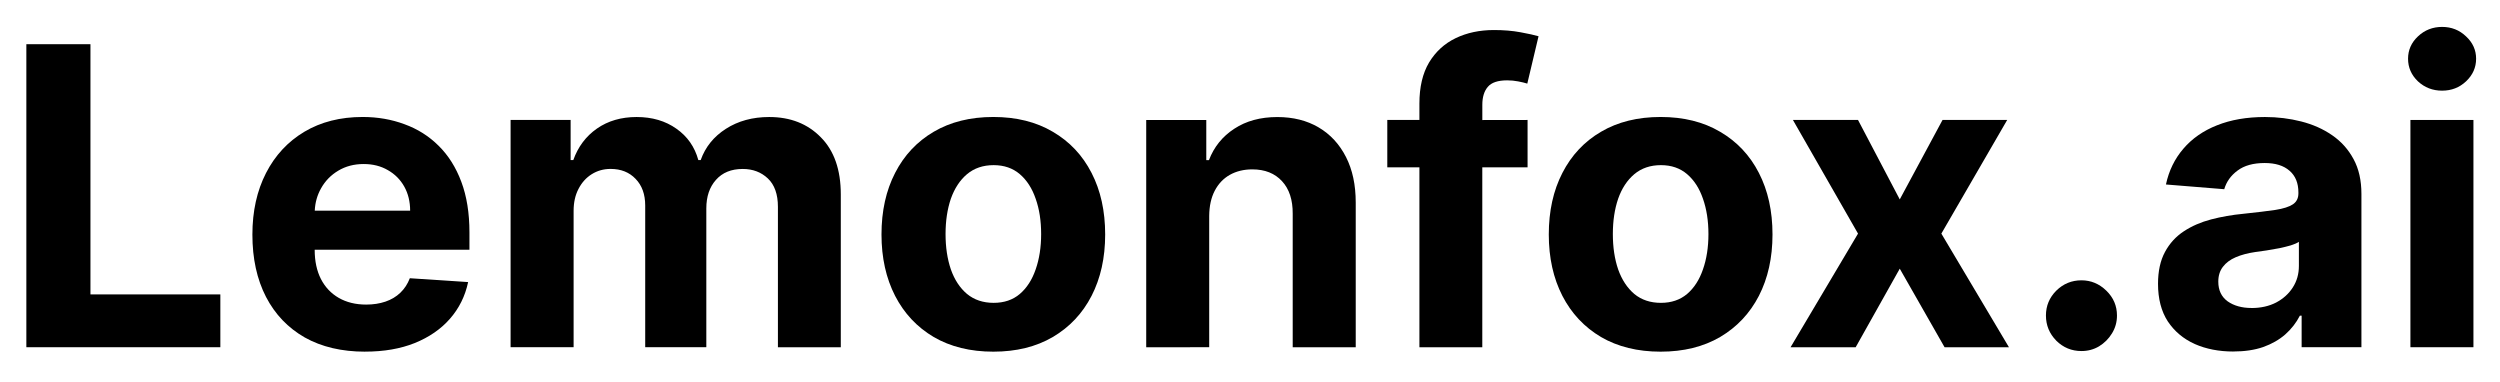
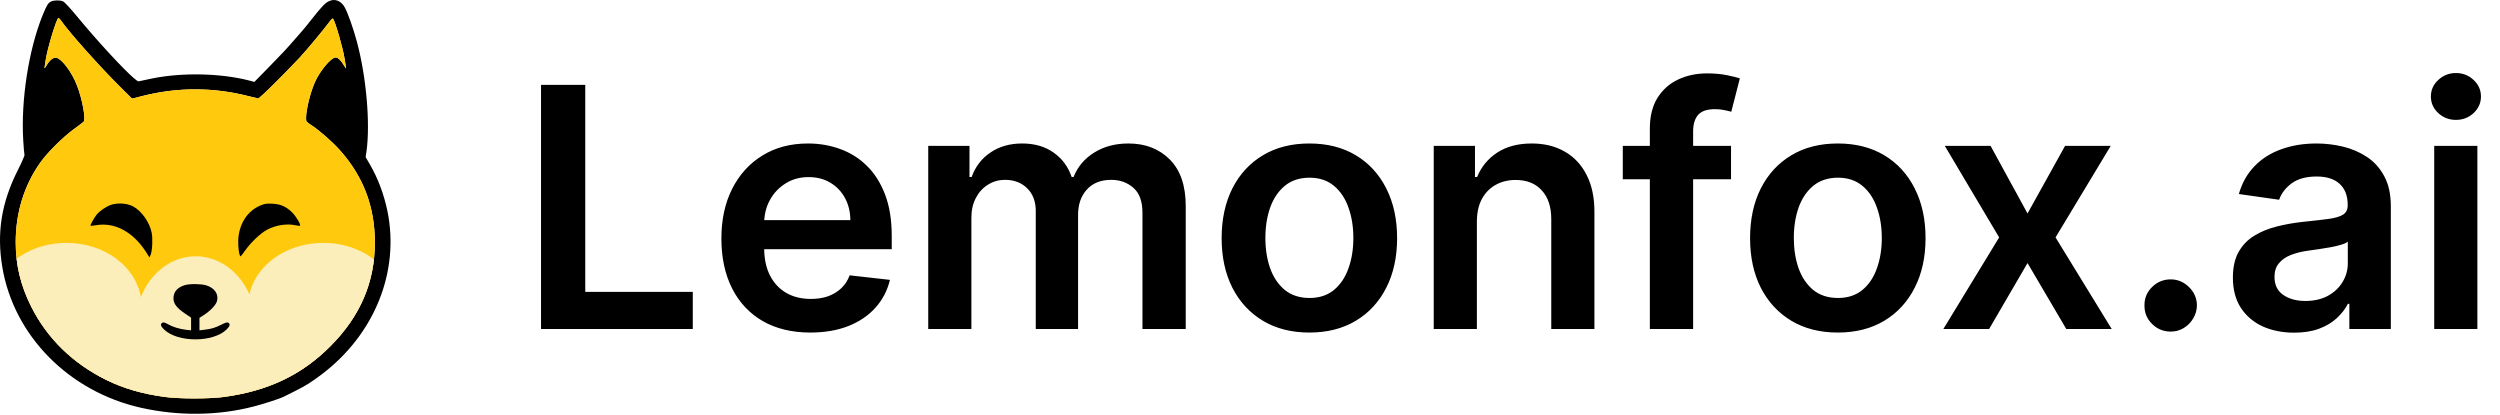
- <svg xmlns="http://www.w3.org/2000/svg" fill="none" height="11" viewBox="0 0 72 11" width="72">
+ <svg xmlns="http://www.w3.org/2000/svg" fill="none" height="494" viewBox="0 0 2979 494" width="2979">
+   <mask id="a" height="454" maskUnits="userSpaceOnUse" width="429" x="18" y="21">
+     <path d="m72.788 24.623c9.4 13.7 46.1 54.8 70.1 78.6l14.4 14.3 12.3-3.1c42-10.6 84.3-10.6 126.4.1l11.9 2.9 5.6-4.9c6.1-5.3 32.3-31.7 43.9-44.2 8.3-8.9 29.1-34 34.7-41.7 2.1-2.9 4.2-5 4.6-4.5 2.7 3 12.2 35.9 14 48.3.6 4.1 1.3 8.6 1.6 10 .3 1.7-.3 1.1-2.1-2-3.7-6.3-7.5-10-10.2-10-5.4 0-18.8 16-24.7 29.4-5.6 12.5-10.6 33-10.6 43.1 0 3.9.3 4.3 6.3 8.2 10.2 6.7 25.6 20.3 34.5 30.4 27.7 31.2 41.2 67.2 41.2 109.3 0 47.2-17.2 87.6-52.5 123.2-34.2 34.6-74.4 53.8-127.5 61-17.1 2.3-52.9 2.3-70 0-27.2-3.7-48.7-9.9-69.5-20-40.1-19.7-71-49.7-90-87.7-12.6-25-18.5-49.7-18.5-76.8.1-35.4 10-67.4 29.3-94.8 8.2-11.6 26.6-30 39.7-39.6 5.8-4.3 11.1-8.2 11.8-8.9 3.1-2.4-1.2-26.6-7.7-43.3-5.9-15.5-17.7-31.4-24.5-33.1-3.5-.8-7.9 2.5-11.7 8.9-1.9 3.4-2.8 4.3-2.5 2.7.3-1.4.8-4.8 1.1-7.5 1.7-13.1 13.2-51.5 15.5-51.5.5 0 1.9 1.5 3.1 3.2z" fill="#ffc90d" />
+   </mask>
+   <path d="m392.188 1.323c-4.8 2.2-8.1 5.7-20.8 21.6-5.2 6.6-10.3 12.9-11.4 14-1 1.1-4.7 5.4-8.3 9.5-10.1 11.7-16.3 18.3-33 35.3l-15.6 15.9-6.2-1.7c-34-8.7-79.4-9.7-115.2-2.5-8 1.6-15.4 3.2-16.5 3.5-2.7.8-27.2-24-53.5-54-5.8-6.6-15.8-18.3-22.2-26.1-6.4-7.7-12.8-14.5-14.3-15.2-3.6-1.6-11-1.5-14.4.2-3.6 1.9-4.9 4-9.9 16.1-16.7 41-26.1 101.5-23.2 149.3.5 8.7 1.2 16.5 1.5 17.3s-3.2 8.8-7.8 17.9c-19.7 39-25.5 75-18.6 116 13.7 81.7 79.4 148.2 165.3 167.5 45 10 91.5 9.5 134-1.5 12.4-3.2 31.8-9.5 35.6-11.5 1.4-.8 7.5-3.8 13.6-6.8 13.2-6.6 19.6-10.6 32.4-20.3 62.7-47.6 92.7-122.2 78-194.2-4.2-20.1-11.1-38.7-21.1-56l-4.9-8.4 1-6.7c4.7-33.4-.2-89.4-11.5-131.1-4.1-15.4-10.7-33.9-14.3-40.5-4.3-7.9-11.7-10.9-18.7-7.6zm-319.4 23.3c9.4 13.7 46.1 54.8 70.1 78.6l14.4 14.3 12.3-3.1c42-10.6 84.3-10.6 126.4.1l11.9 2.9 5.6-4.9c6.1-5.3 32.3-31.7 43.9-44.2 8.3-8.9 29.1-34 34.7-41.7 2.1-2.9 4.2-5 4.6-4.5 2.7 3 12.2 35.9 14 48.3.6 4.1 1.3 8.6 1.6 10 .3 1.7-.3 1.1-2.1-2-3.7-6.3-7.5-10-10.2-10-5.4 0-18.8 16-24.7 29.4-5.6 12.5-10.6 33-10.6 43.1 0 3.9.3 4.3 6.3 8.2 10.2 6.7 25.6 20.3 34.5 30.4 27.7 31.2 41.2 67.2 41.2 109.3 0 47.2-17.2 87.6-52.5 123.2-34.2 34.6-74.4 53.8-127.5 61-17.1 2.3-52.9 2.3-70 0-27.2-3.7-48.7-9.9-69.5-20-40.1-19.7-71-49.7-90-87.7-12.6-25-18.5-49.7-18.5-76.8.1-35.4 10-67.4 29.3-94.8 8.2-11.6 26.6-30 39.7-39.6 5.8-4.3 11.1-8.2 11.8-8.9 3.1-2.4-1.2-26.6-7.7-43.3-5.9-15.5-17.7-31.4-24.5-33.1-3.5-.8-7.9 2.5-11.7 8.9-1.9 3.4-2.8 4.3-2.5 2.7.3-1.4.8-4.8 1.1-7.5 1.7-13.1 13.2-51.5 15.5-51.5.5 0 1.9 1.5 3.1 3.2z" fill="#000" />
+   <path d="m72.788 24.623c9.4 13.7 46.1 54.8 70.1 78.6l14.4 14.3 12.3-3.1c42-10.6 84.3-10.6 126.4.1l11.9 2.9 5.6-4.9c6.1-5.3 32.3-31.7 43.9-44.2 8.3-8.9 29.1-34 34.7-41.7 2.1-2.9 4.2-5 4.6-4.5 2.7 3 12.2 35.9 14 48.3.6 4.1 1.3 8.6 1.6 10 .3 1.7-.3 1.1-2.1-2-3.7-6.3-7.5-10-10.2-10-5.4 0-18.8 16-24.7 29.4-5.6 12.5-10.6 33-10.6 43.1 0 3.9.3 4.3 6.3 8.2 10.2 6.7 25.6 20.3 34.5 30.4 27.7 31.2 41.2 67.2 41.2 109.3 0 47.2-17.2 87.6-52.5 123.2-34.2 34.6-74.4 53.8-127.5 61-17.1 2.3-52.9 2.3-70 0-27.2-3.7-48.7-9.9-69.5-20-40.1-19.7-71-49.7-90-87.7-12.6-25-18.5-49.7-18.5-76.8.1-35.4 10-67.4 29.3-94.8 8.2-11.6 26.6-30 39.7-39.6 5.8-4.3 11.1-8.2 11.8-8.9 3.1-2.4-1.2-26.6-7.7-43.3-5.9-15.5-17.7-31.4-24.5-33.1-3.5-.8-7.9 2.5-11.7 8.9-1.9 3.4-2.8 4.3-2.5 2.7.3-1.4.8-4.8 1.1-7.5 1.7-13.1 13.2-51.5 15.5-51.5.5 0 1.9 1.5 3.1 3.2z" fill="#ffc90d" />
+   <g mask="url(#a)">
+     <path clip-rule="evenodd" d="m167.845 354.084c-6.011-36.529-43.413-64.661-88.657-64.661-49.429 0-89.5 33.578-89.5 75 0 41.421 196.57 121.5 246 121.5 3.655 0 6.404-.438 8.359-1.266 60.895-8.252 230.64-81.193 230.64-120.234 0-41.422-40.071-75-89.5-75-43.866 0-80.362 26.445-88.021 61.349-11.734-26.889-35.976-45.349-63.978-45.349-29.137 0-54.204 19.988-65.343 48.661z" fill="#fbf8ec" fill-rule="evenodd" />
+   </g>
  <g fill="#000">
-     <path d="m69.42 10v-6.545h1.815v6.545z" />
-     <path d="m70.332 2.611c-.27 0-.501-.089-.695-.268-.19-.182-.285-.399-.285-.652 0-.25.095-.464.285-.643.193-.182.425-.273.695-.273s.5.091.69.273c.193.179.29.393.29.643 0 .253-.097.47-.29.652-.19.179-.42.268-.69.268z" />
-     <path clip-rule="evenodd" d="m64.325 10.124c-.418 0-.79-.072-1.117-.217-.327-.148-.585-.365-.776-.652-.188-.29-.281-.651-.281-1.082 0-.364.067-.669.2-.916s.315-.446.545-.597c.23-.151.491-.264.784-.341.295-.077.605-.131.929-.162.381-.04.688-.077.92-.111.233-.037.402-.091.507-.162.105-.071.158-.176.158-.315v-.026c0-.27-.085-.479-.256-.626-.168-.148-.406-.222-.716-.222-.327 0-.587.072-.78.217-.193.142-.321.321-.384.537l-1.679-.136c.085-.398.253-.741.503-1.031.25-.293.573-.517.967-.673.398-.159.858-.239 1.381-.239.364 0 .712.043 1.044.128.335.085.632.217.891.396.261.179.467.409.618.69.151.278.226.612.226 1.001v4.415h-1.722v-.908h-.051c-.105.205-.246.385-.422.541-.176.153-.388.274-.635.362-.247.085-.533.128-.857.128zm.52-1.253c.267 0 .503-.053.707-.158.204-.108.365-.253.481-.435.117-.182.175-.388.175-.618v-.695c-.057.037-.135.071-.234.102-.097.028-.206.055-.328.081-.122.023-.244.044-.366.064-.122.017-.233.033-.332.047-.213.031-.399.081-.558.149-.159.068-.283.161-.371.277-.088.114-.132.256-.132.426 0 .247.089.436.268.567.182.128.412.192.69.192z" fill-rule="evenodd" />
-     <path d="m59.221 9.812c.202.199.443.298.725.298.185 0 .354-.045.507-.136.153-.094.277-.217.371-.371.097-.156.145-.328.145-.516 0-.278-.102-.517-.307-.716-.205-.199-.443-.298-.716-.298-.281 0-.523.099-.725.298-.199.199-.298.438-.298.716 0 .281.1.523.298.724z" />
-     <path d="m53.511 3.455 1.202 2.288 1.232-2.288h1.862l-1.896 3.273 1.947 3.273h-1.854l-1.291-2.263-1.27 2.263h-1.875l1.943-3.273-1.875-3.273z" />
-     <path clip-rule="evenodd" d="m46.109 9.706c.483.281 1.055.422 1.717.422.662 0 1.233-.141 1.713-.422.483-.284.855-.679 1.117-1.185.261-.509.392-1.098.392-1.768 0-.676-.131-1.267-.392-1.773-.261-.509-.633-.903-1.117-1.185-.48-.284-1.051-.426-1.713-.426-.662 0-1.234.142-1.717.426-.48.281-.851.676-1.112 1.185-.261.506-.392 1.097-.392 1.773 0 .67.131 1.26.392 1.768.261.506.632.901 1.112 1.185zm2.48-1.24c-.202.17-.453.256-.754.256-.304 0-.56-.085-.767-.256-.204-.173-.359-.409-.465-.707-.102-.298-.153-.638-.153-1.018s.051-.72.153-1.018c.105-.298.26-.534.465-.707.207-.173.463-.26.767-.26.301 0 .552.087.754.26s.354.409.456.707c.105.298.158.638.158 1.018s-.053.72-.158 1.018c-.102.298-.254.534-.456.707z" fill-rule="evenodd" />
-     <path d="m43.994 3.455v1.364h-1.304v5.182h-1.811v-5.182h-.925v-1.364h.925v-.473c0-.474.092-.868.277-1.18.188-.312.443-.547.767-.703.324-.156.692-.234 1.104-.234.278 0 .533.021.763.064.233.043.406.081.52.115l-.324 1.364c-.071-.023-.159-.044-.264-.064-.102-.02-.207-.03-.315-.03-.267 0-.453.062-.558.188-.105.122-.158.294-.158.516v.439z" />
-     <path d="m34.825 10v-3.784c.003-.281.055-.521.158-.72.105-.202.25-.355.435-.46.188-.105.403-.158.648-.158.364 0 .649.114.857.341.207.224.31.537.307.938v3.844h1.815v-4.168c0-.509-.094-.946-.281-1.312-.188-.369-.45-.653-.788-.852-.338-.199-.734-.298-1.189-.298-.486 0-.899.112-1.24.337-.341.222-.584.523-.729.903h-.077v-1.155h-1.73v6.545z" />
-     <path clip-rule="evenodd" d="m28.608 10.128c-.662 0-1.234-.141-1.717-.422-.48-.284-.851-.679-1.112-1.185-.261-.509-.392-1.098-.392-1.768 0-.676.131-1.267.392-1.773.261-.509.632-.903 1.112-1.185.483-.284 1.055-.426 1.717-.426s1.233.142 1.713.426c.483.281.855.676 1.116 1.185.261.506.392 1.097.392 1.773 0 .67-.131 1.26-.392 1.768-.261.506-.633.901-1.116 1.185-.48.281-1.051.422-1.713.422zm.009-1.406c.301 0 .553-.085.754-.256.202-.173.354-.409.456-.707.105-.298.158-.638.158-1.018s-.052-.72-.158-1.018c-.102-.298-.254-.534-.456-.707s-.453-.26-.754-.26c-.304 0-.56.087-.767.26-.205.173-.359.409-.465.707-.102.298-.153.638-.153 1.018s.051.72.153 1.018c.105.298.26.534.465.707.207.17.463.256.767.256z" fill-rule="evenodd" />
-     <path d="m14.705 3.455v6.545h1.815v-3.929c0-.241.047-.452.141-.631.094-.182.22-.322.379-.422.162-.102.344-.153.545-.153.298 0 .538.095.72.286.185.19.277.446.277.767v4.082h1.76v-3.997c0-.341.092-.615.277-.822.185-.21.442-.315.771-.315.29 0 .531.091.724.273s.29.455.29.818v4.044h1.811v-4.402c0-.71-.192-1.259-.575-1.645-.381-.389-.876-.584-1.487-.584-.48 0-.896.114-1.249.341-.349.224-.591.524-.724.899h-.068c-.105-.381-.315-.682-.631-.903-.315-.224-.698-.337-1.146-.337-.443 0-.824.111-1.142.332-.318.222-.545.524-.682.908h-.077v-1.155z" />
-     <path clip-rule="evenodd" d="m10.516 10.128c-.673 0-1.253-.136-1.739-.409-.483-.276-.855-.665-1.116-1.168-.261-.506-.392-1.104-.392-1.794 0-.673.131-1.264.392-1.773.261-.509.629-.905 1.104-1.189.477-.284 1.037-.426 1.679-.426.432 0 .834.07 1.206.209.375.136.702.342.98.618.281.276.5.622.656 1.04.156.415.234.901.234 1.457v.499h-4.457v.004c0 .324.06.604.179.839.122.236.294.418.516.545s.484.192.788.192c.202 0 .386-.028.554-.085.168-.057.311-.142.43-.256.119-.114.21-.253.273-.418l1.679.111c-.085.403-.26.756-.524 1.057-.261.298-.599.531-1.014.699-.412.165-.888.247-1.427.247zm-1.451-4.061h2.747c0-.261-.057-.493-.17-.695-.114-.202-.271-.359-.473-.473-.199-.116-.43-.175-.695-.175-.276 0-.52.064-.733.192-.21.125-.375.294-.494.507-.11.194-.171.408-.182.643z" fill-rule="evenodd" />
-     <path d="m.759 1.273v8.727h5.587v-1.521h-3.741v-7.206z" />
+     <path d="m132.188 244.123c-6.5 2.4-13.5 7.3-17.3 12-3.1 4-7.6 12.2-7 12.9.2.2 3.3-.1 6.9-.7 22-3.7 43.7 8 59 31.6l4.3 6.8 1.5-3.4c1.9-4.6 2.6-19.2 1.1-26.2-2.5-12.4-11.9-25.6-22.1-31.2-7-3.8-18.7-4.5-26.4-1.8zm178.2.7c-15.6 6.5-25.5 21.8-26.5 41-.4 8.3 1.2 19.6 2.8 19.6.3 0 2.9-3.3 5.7-7.3 6.6-9.4 18.2-20.3 25.9-24.4 10.5-5.6 23.9-7.6 34.3-5.2 2.4.5 4.6.7 4.9.4 1.2-1.2-4.4-10.7-9.1-15.5-7.3-7.3-14-10.3-24.1-10.7-6.8-.3-9 0-13.9 2.1zm-90.4 95c-8.9 2.8-13.3 8.1-13.3 15.9 0 6 4 11.3 13.5 17.7l7.5 5.1v15.1l-5.7-.6c-8.2-1-15.8-3.3-21.7-6.6-3.9-2.2-5.5-2.6-6.8-1.9-2.8 1.6-2.1 4.2 2 8.1 16.3 15.7 58.4 15.7 74.5 0 4-3.9 4.7-6.6 2-8.1-1.3-.7-3.4-.1-8.3 2.4-7.4 3.7-11.9 5.1-20.2 6l-5.8.7v-14.9l5.3-3.4c7.8-5 14.4-12 15.6-16.6 2.2-8.3-3-15.8-13.1-18.8-6.2-1.8-19.7-1.9-25.5-.1z" />
+     <path d="m644.693 392v-290.909h52.699v246.733h128.125v44.176zm320.881 4.261c-21.875 0-40.767-4.545-56.676-13.636-15.815-9.186-27.983-22.159-36.506-38.92-8.523-16.857-12.784-36.696-12.784-59.517 0-22.444 4.261-42.141 12.784-59.091 8.617-17.046 20.644-30.303 36.08-39.773 15.435-9.565 33.57-14.347 54.403-14.347 13.447 0 26.136 2.178 38.065 6.534 12.03 4.262 22.64 10.891 31.82 19.887 9.28 8.996 16.57 20.454 21.88 34.375 5.3 13.825 7.95 30.303 7.95 49.432v15.767h-178.834v-34.66h129.544c-.09-9.848-2.22-18.607-6.39-26.278-4.17-7.765-9.991-13.873-17.472-18.324-7.387-4.451-16.004-6.676-25.853-6.676-10.511 0-19.744 2.557-27.699 7.671-7.954 5.018-14.157 11.647-18.608 19.886-4.356 8.144-6.581 17.093-6.676 26.847v30.255c0 12.69 2.32 23.58 6.96 32.671 4.641 8.996 11.127 15.909 19.461 20.738 8.333 4.735 18.087 7.103 29.261 7.103 7.481 0 14.252-1.042 20.313-3.125 6.06-2.178 11.316-5.351 15.763-9.518 4.45-4.166 7.82-9.327 10.09-15.482l48.01 5.397c-3.03 12.69-8.81 23.769-17.33 33.239-8.43 9.375-19.22 16.667-32.39 21.875-13.159 5.114-28.215 7.67-45.166 7.67zm140.516-4.261v-218.182h49.15v37.074h2.56c4.54-12.5 12.07-22.254 22.58-29.261 10.51-7.103 23.06-10.654 37.64-10.654 14.78 0 27.23 3.599 37.36 10.796 10.23 7.102 17.43 16.808 21.59 29.119h2.28c4.83-12.121 12.97-21.78 24.43-28.977 11.55-7.292 25.23-10.938 41.05-10.938 20.07 0 36.46 6.345 49.15 19.034 12.69 12.69 19.03 31.203 19.03 55.54v146.449h-51.56v-138.494c0-13.542-3.6-23.438-10.8-29.688-7.19-6.345-16-9.517-26.42-9.517-12.4 0-22.11 3.883-29.12 11.648-6.91 7.67-10.37 17.661-10.37 29.971v136.08h-50.42v-140.625c0-11.269-3.41-20.265-10.23-26.989-6.72-6.723-15.53-10.085-26.42-10.085-7.39 0-14.11 1.894-20.17 5.682-6.06 3.693-10.89 8.949-14.49 15.767-3.6 6.723-5.4 14.583-5.4 23.58v132.67zm454.16 4.261c-21.31 0-39.78-4.687-55.4-14.062-15.63-9.375-27.75-22.491-36.36-39.347-8.53-16.856-12.79-36.553-12.79-59.091s4.26-42.282 12.79-59.233c8.61-16.95 20.73-30.113 36.36-39.488 15.62-9.375 34.09-14.063 55.4-14.063 21.3 0 39.77 4.688 55.39 14.063 15.63 9.375 27.7 22.538 36.23 39.488 8.61 16.951 12.92 36.695 12.92 59.233s-4.31 42.235-12.92 59.091c-8.53 16.856-20.6 29.972-36.23 39.347-15.62 9.375-34.09 14.062-55.39 14.062zm.28-41.193c11.55 0 21.21-3.172 28.98-9.517 7.76-6.439 13.54-15.057 17.33-25.852 3.88-10.796 5.82-22.822 5.82-36.08 0-13.352-1.94-25.426-5.82-36.221-3.79-10.89-9.57-19.555-17.33-25.995-7.77-6.439-17.43-9.659-28.98-9.659-11.84 0-21.68 3.22-29.54 9.659-7.77 6.44-13.59 15.105-17.48 25.995-3.78 10.795-5.68 22.869-5.68 36.221 0 13.258 1.9 25.284 5.68 36.08 3.89 10.795 9.71 19.413 17.48 25.852 7.86 6.345 17.7 9.517 29.54 9.517zm199.33-90.909v127.841h-51.42v-218.182h49.14v37.074h2.56c5.02-12.216 13.02-21.922 24.01-29.119 11.08-7.197 24.76-10.796 41.05-10.796 15.05 0 28.17 3.22 39.34 9.659 11.27 6.44 19.99 15.767 26.14 27.983 6.25 12.216 9.33 27.036 9.23 44.461v138.92h-51.42v-130.966c0-14.583-3.78-25.994-11.36-34.233-7.48-8.239-17.85-12.358-31.11-12.358-8.99 0-17 1.989-24 5.966-6.92 3.883-12.36 9.517-16.34 16.903-3.88 7.387-5.82 16.336-5.82 26.847zm302.84-90.341v39.773h-128.98v-39.773zm-96.74 218.182v-238.778c0-14.678 3.03-26.894 9.1-36.648 6.15-9.754 14.39-17.046 24.71-21.875 10.32-4.83 21.78-7.244 34.38-7.244 8.9 0 16.81.71 23.72 2.131 6.91 1.421 12.02 2.699 15.34 3.835l-10.23 39.773c-2.18-.663-4.92-1.326-8.24-1.988-3.31-.758-7-1.137-11.08-1.137-9.56 0-16.33 2.32-20.31 6.96-3.88 4.546-5.82 11.08-5.82 19.603v235.369zm223.97 4.261c-21.3 0-39.77-4.687-55.39-14.062-15.63-9.375-27.75-22.491-36.37-39.347-8.52-16.856-12.78-36.553-12.78-59.091s4.26-42.282 12.78-59.233c8.62-16.95 20.74-30.113 36.37-39.488 15.62-9.375 34.09-14.063 55.39-14.063 21.31 0 39.78 4.688 55.4 14.063 15.63 9.375 27.7 22.538 36.22 39.488 8.62 16.951 12.93 36.695 12.93 59.233s-4.31 42.235-12.93 59.091c-8.52 16.856-20.59 29.972-36.22 39.347-15.62 9.375-34.09 14.062-55.4 14.062zm.29-41.193c11.55 0 21.21-3.172 28.98-9.517 7.76-6.439 13.54-15.057 17.33-25.852 3.88-10.796 5.82-22.822 5.82-36.08 0-13.352-1.94-25.426-5.82-36.221-3.79-10.89-9.57-19.555-17.33-25.995-7.77-6.439-17.43-9.659-28.98-9.659-11.84 0-21.69 3.22-29.55 9.659-7.76 6.44-13.59 15.105-17.47 25.995-3.79 10.795-5.68 22.869-5.68 36.221 0 13.258 1.89 25.284 5.68 36.08 3.88 10.795 9.71 19.413 17.47 25.852 7.86 6.345 17.71 9.517 29.55 9.517zm181.75-181.25 44.03 80.54 44.74-80.54h54.41l-65.77 109.091 66.9 109.091h-54.12l-46.16-78.551-45.74 78.551h-54.54l66.47-109.091-64.77-109.091zm214.63 221.307c-8.62 0-16.01-3.03-22.16-9.091-6.16-6.061-9.19-13.447-9.09-22.159-.1-8.523 2.93-15.814 9.09-21.875 6.15-6.061 13.54-9.091 22.16-9.091 8.33 0 15.57 3.03 21.73 9.091 6.25 6.061 9.42 13.352 9.52 21.875-.1 5.777-1.61 11.032-4.55 15.767-2.84 4.735-6.63 8.523-11.36 11.364-4.64 2.746-9.76 4.119-15.34 4.119zm147.12 1.278c-13.83 0-26.28-2.462-37.36-7.386-10.98-5.019-19.69-12.405-26.13-22.159-6.35-9.754-9.52-21.78-9.52-36.08 0-12.31 2.27-22.49 6.82-30.539 4.54-8.05 10.75-14.489 18.6-19.319 7.86-4.829 16.72-8.475 26.57-10.937 9.94-2.557 20.22-4.403 30.82-5.54 12.79-1.326 23.15-2.509 31.11-3.551 7.95-1.136 13.73-2.841 17.33-5.114 3.69-2.367 5.54-6.013 5.54-10.937v-.852c0-10.701-3.17-18.987-9.52-24.858-6.34-5.872-15.48-8.807-27.41-8.807-12.6 0-22.59 2.746-29.97 8.238-7.3 5.493-12.22 11.98-14.78 19.461l-48.01-6.818c3.79-13.258 10.04-24.338 18.75-33.239 8.71-8.996 19.37-15.72 31.96-20.171 12.6-4.545 26.52-6.818 41.76-6.818 10.51 0 20.98 1.231 31.39 3.693 10.42 2.463 19.94 6.535 28.56 12.216 8.61 5.587 15.53 13.211 20.73 22.87 5.31 9.659 7.96 21.733 7.96 36.221v146.023h-49.43v-29.972h-1.71c-3.12 6.061-7.53 11.743-13.21 17.046-5.58 5.208-12.64 9.422-21.16 12.642-8.43 3.125-18.33 4.687-29.69 4.687zm13.35-37.784c10.32 0 19.27-2.036 26.85-6.108 7.57-4.166 13.4-9.659 17.47-16.477 4.17-6.818 6.25-14.252 6.25-22.301v-25.71c-1.61 1.325-4.36 2.557-8.24 3.693-3.79 1.136-8.05 2.131-12.78 2.983-4.74.852-9.42 1.61-14.06 2.273-4.64.662-8.67 1.231-12.08 1.704-7.67 1.042-14.53 2.746-20.6 5.114-6.06 2.367-10.84 5.682-14.34 9.943-3.51 4.167-5.26 9.564-5.26 16.193 0 9.47 3.46 16.619 10.37 21.449s15.72 7.244 26.42 7.244zm153.55 33.381v-218.182h51.42v218.182zm25.86-249.148c-8.15 0-15.16-2.699-21.03-8.096-5.87-5.493-8.8-12.074-8.8-19.745 0-7.765 2.93-14.346 8.8-19.744 5.87-5.492 12.88-8.239 21.03-8.239 8.23 0 15.24 2.746 21.02 8.239 5.87 5.398 8.81 11.979 8.81 19.744 0 7.671-2.94 14.252-8.81 19.745-5.78 5.397-12.79 8.096-21.02 8.096z" />
  </g>
</svg>
